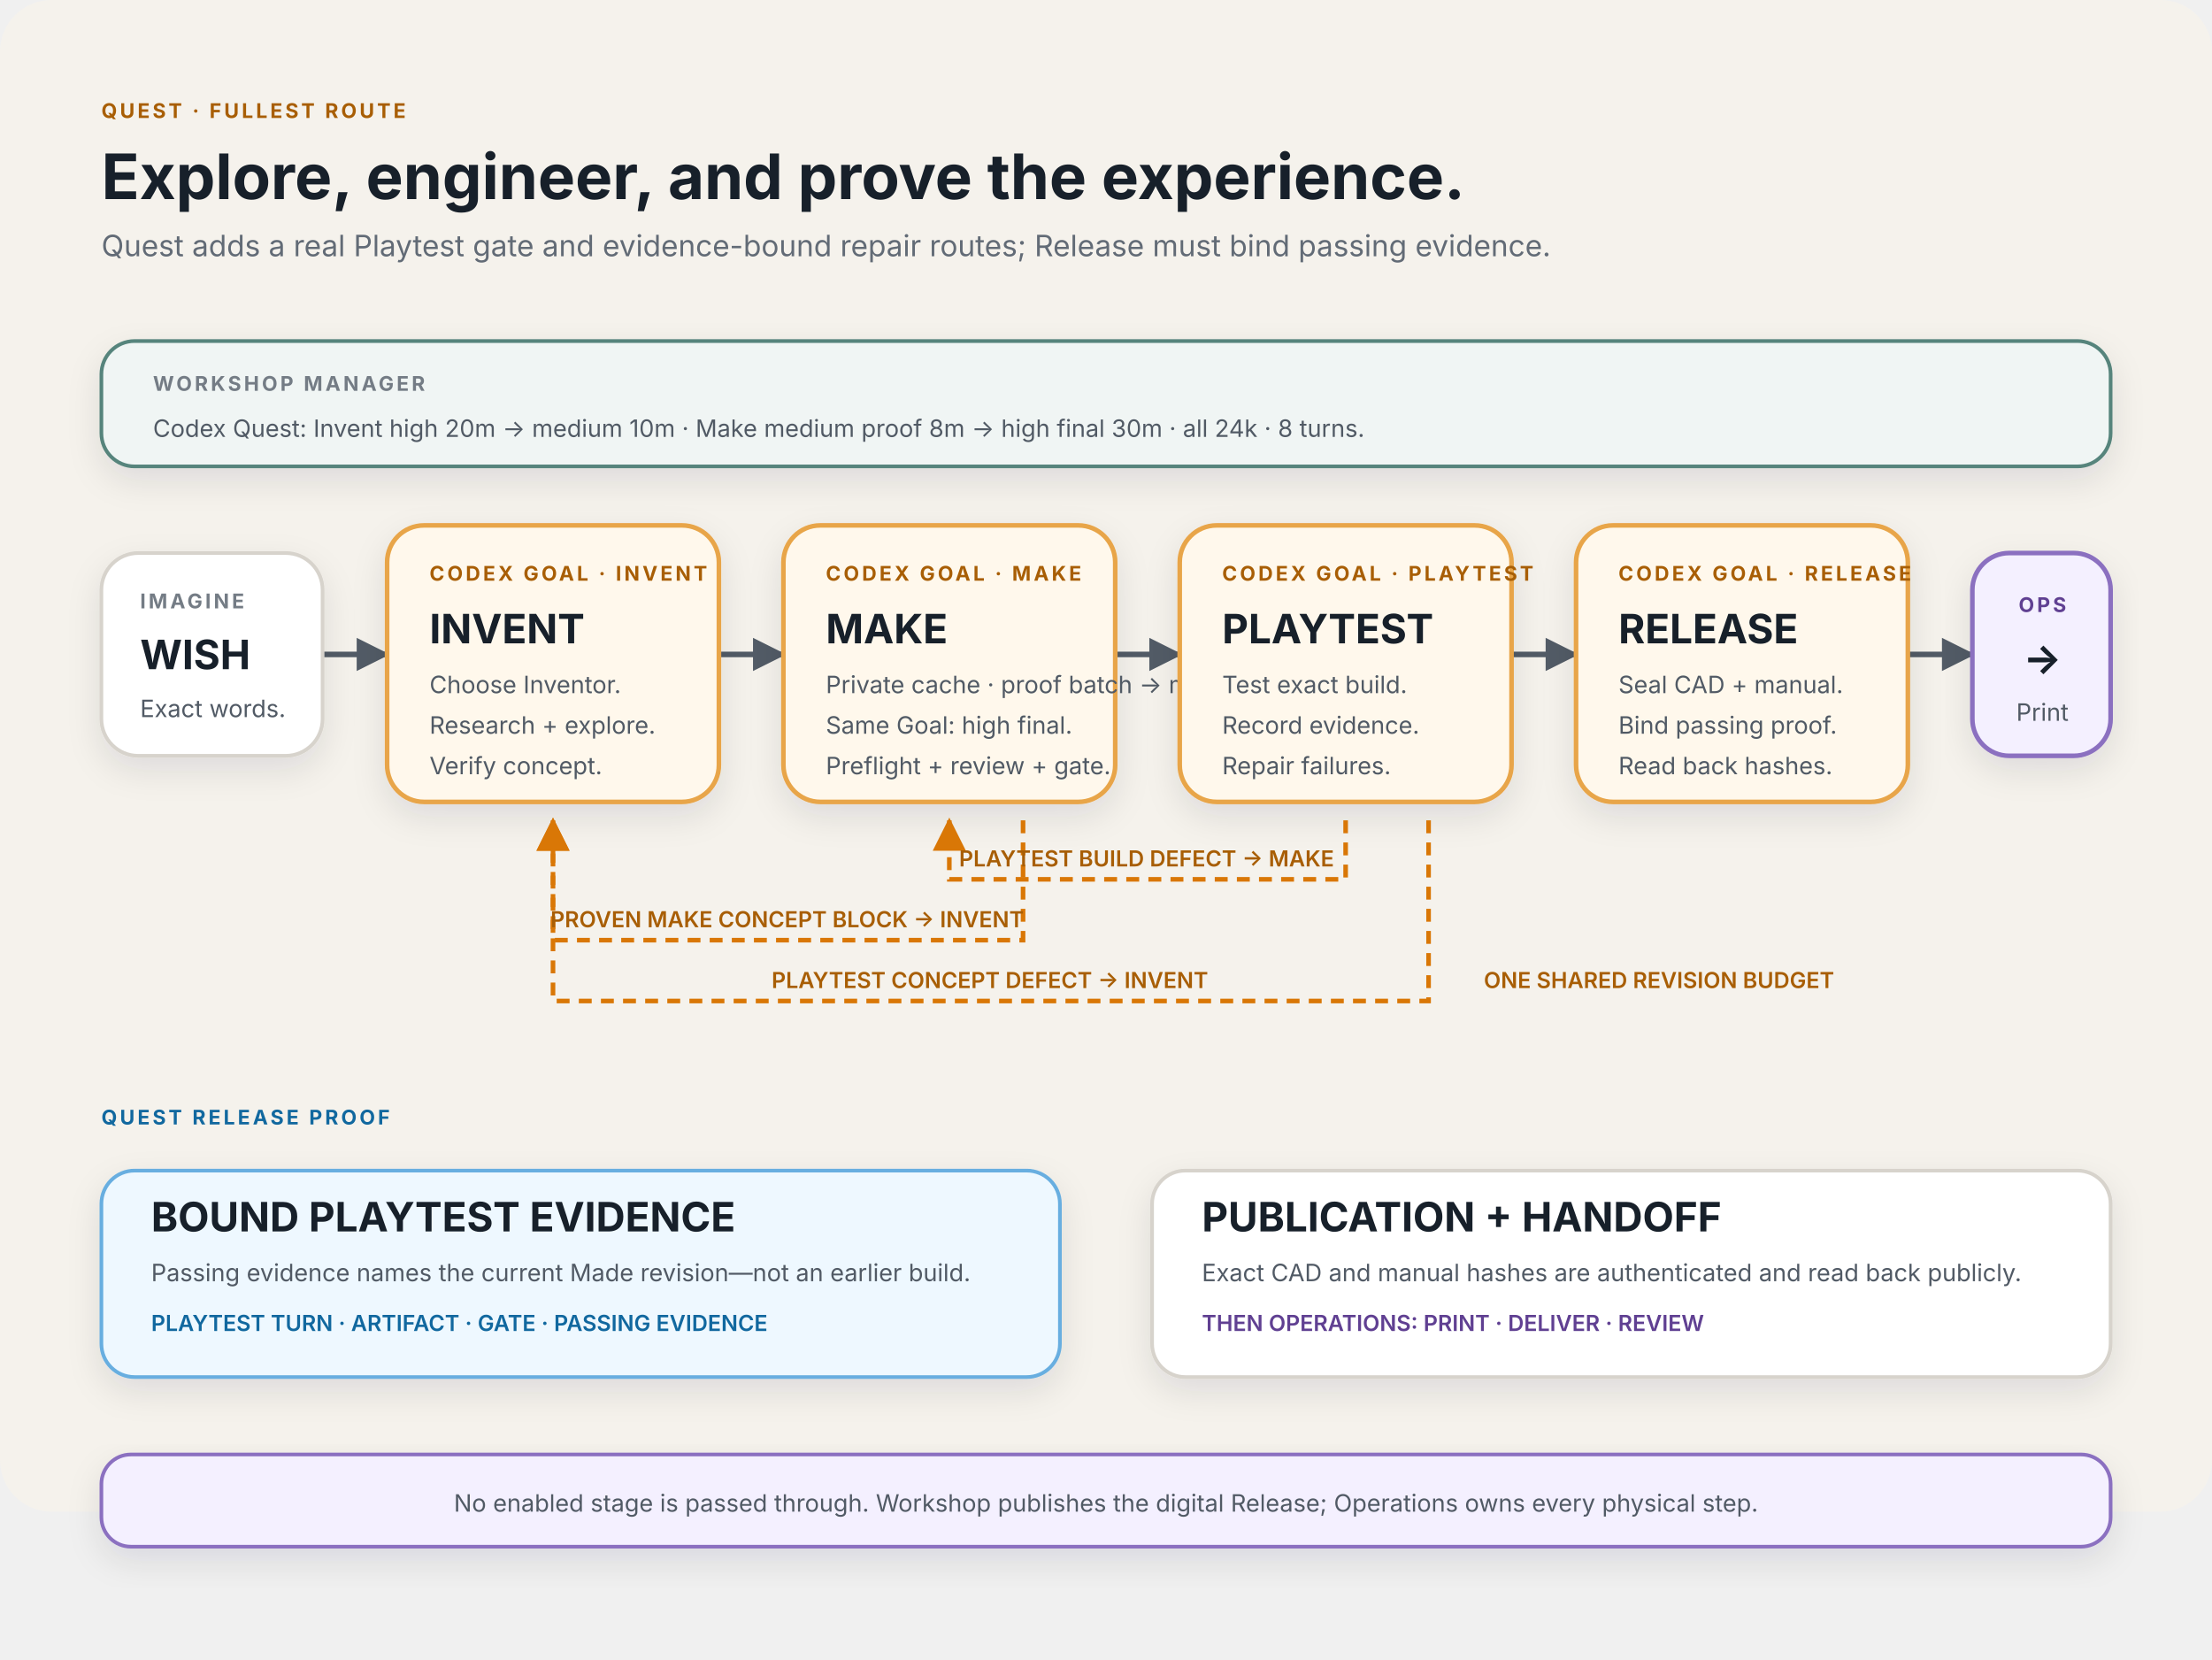
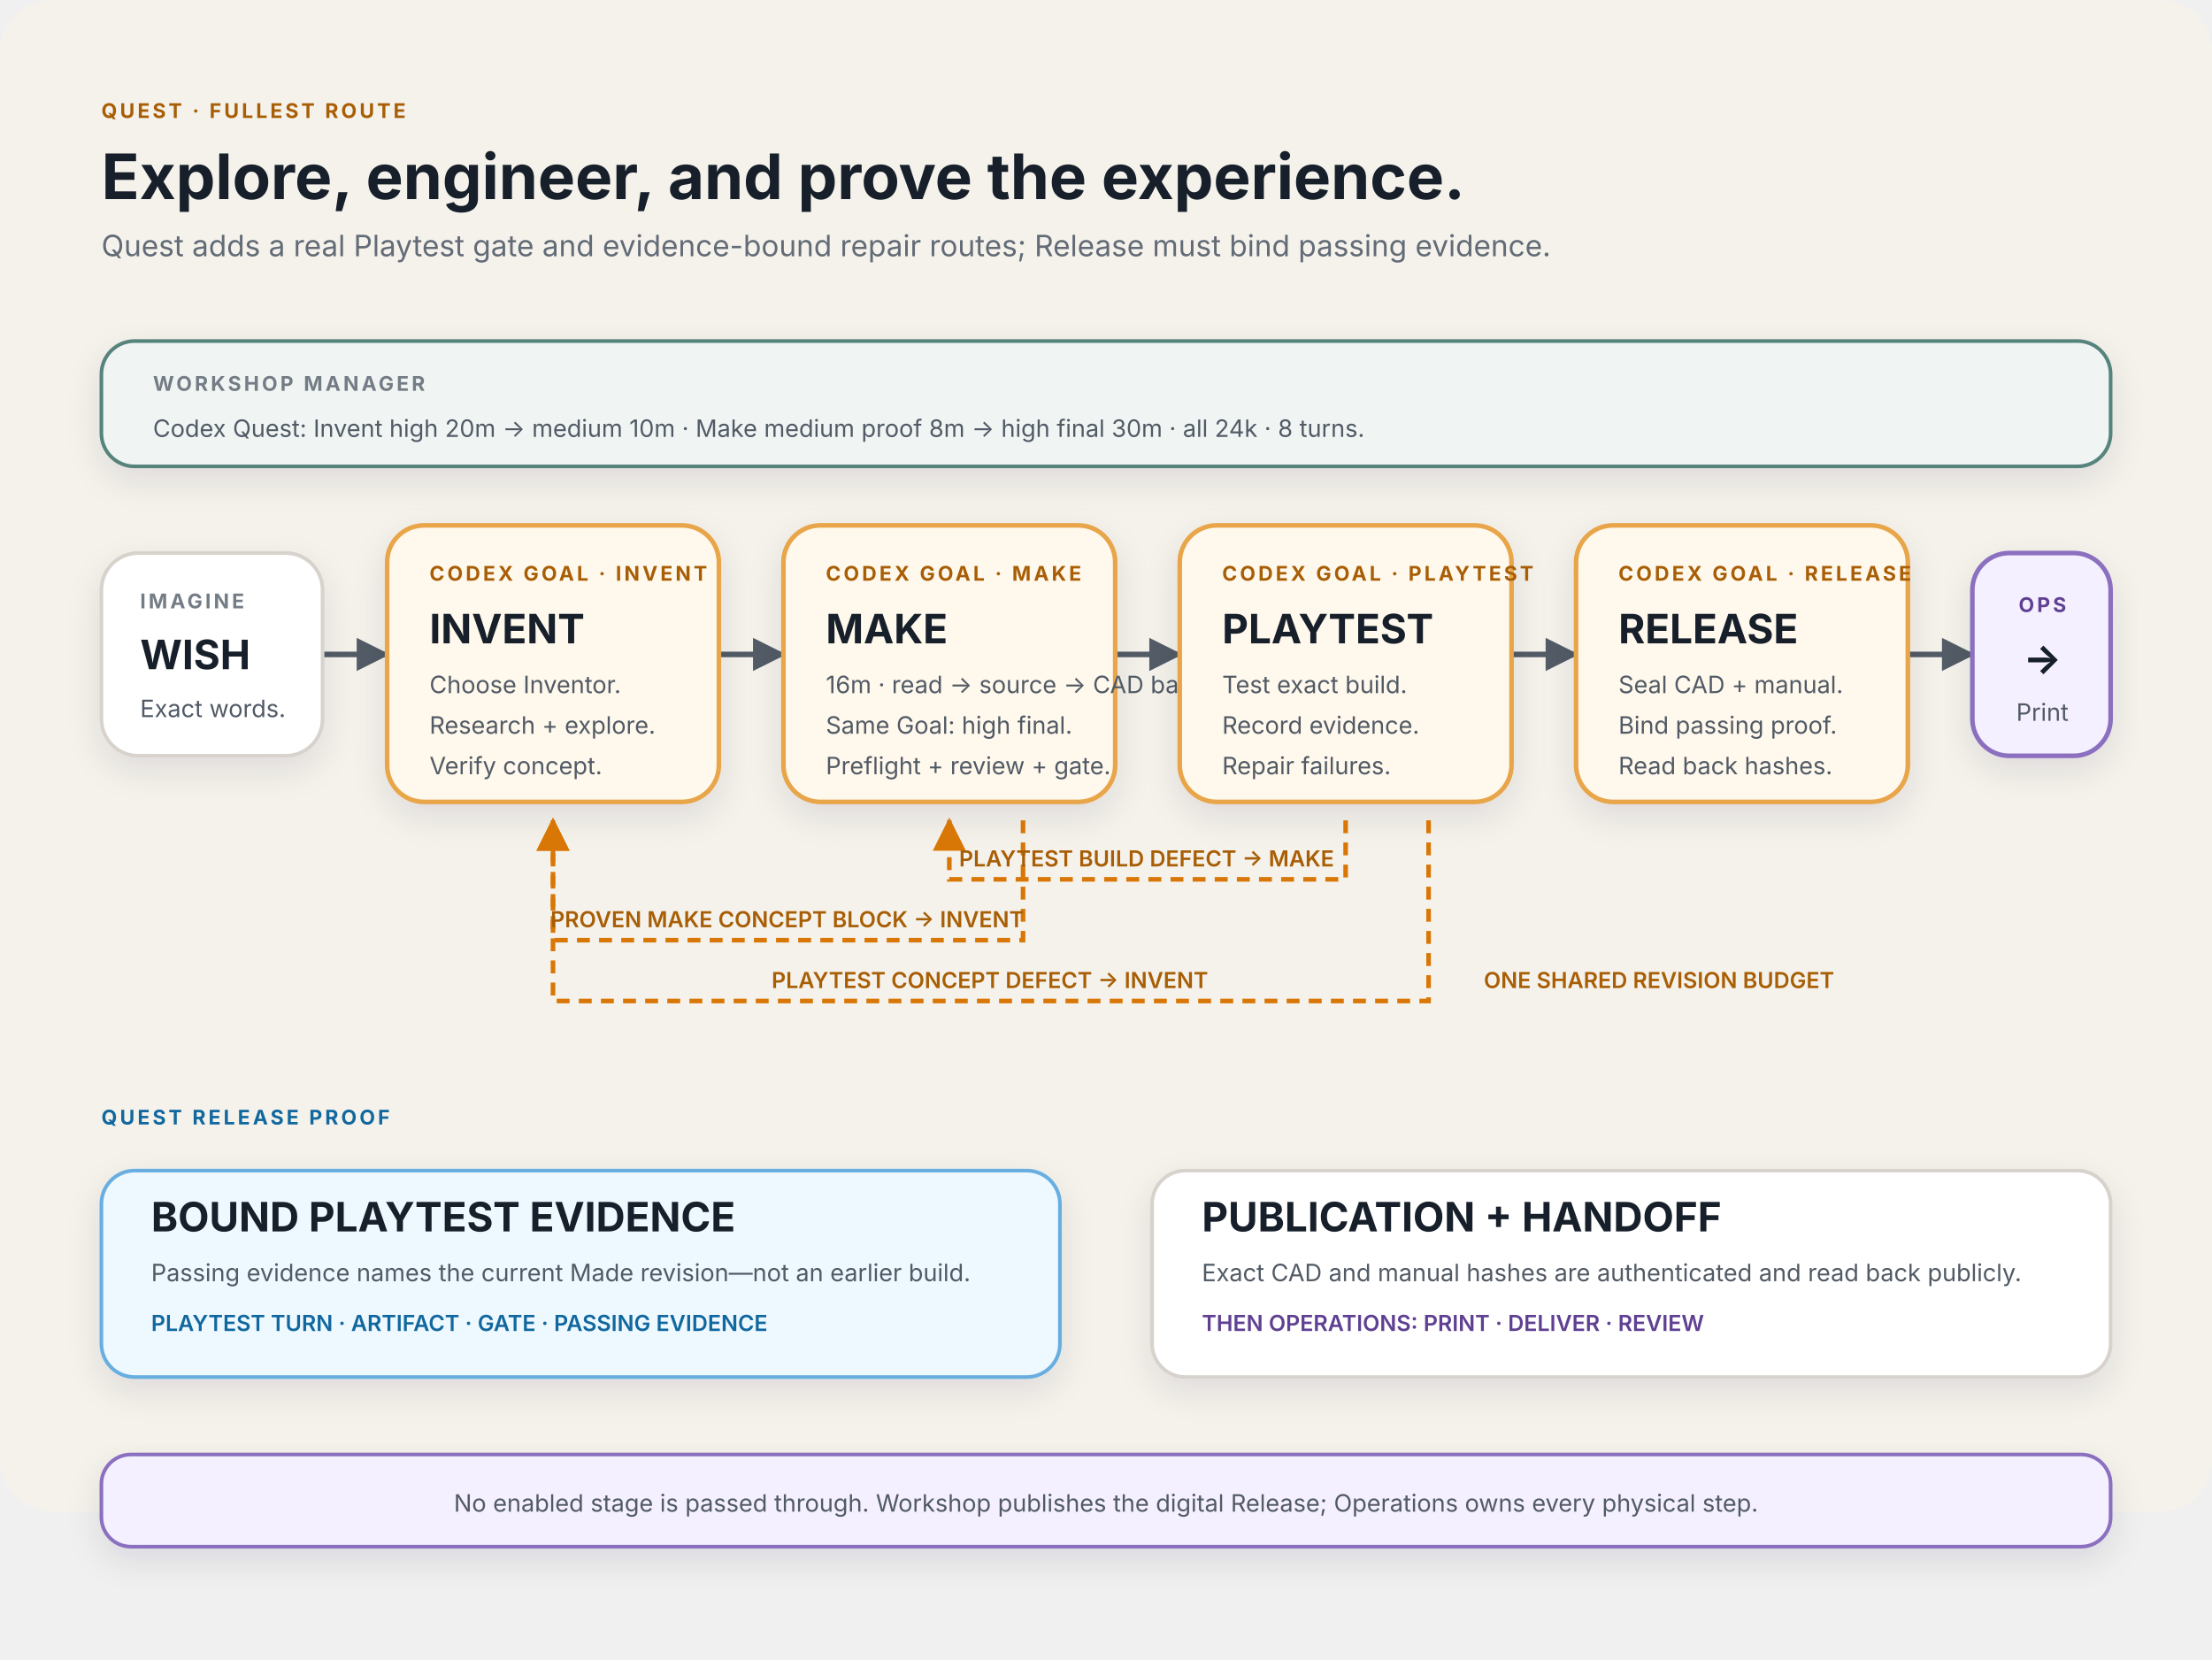
<svg xmlns="http://www.w3.org/2000/svg" viewBox="0 0 1200 900" role="img" aria-labelledby="title description">
  <defs>
    <filter id="shadow" x="-20%" y="-25%" width="140%" height="170%">
      <feDropShadow dx="0" dy="7" stdDeviation="9" flood-color="#17202a" flood-opacity="0.10" />
    </filter>
    <marker id="arrow" viewBox="0 0 12 12" markerWidth="18" markerHeight="18" refX="11" refY="6" orient="auto" markerUnits="userSpaceOnUse" overflow="visible">
      <polygon points="0,0 12,6 0,12" fill="#525b66" />
    </marker>
    <marker id="arrow-repair" viewBox="0 0 12 12" markerWidth="18" markerHeight="18" refX="11" refY="6" orient="auto" markerUnits="userSpaceOnUse" overflow="visible">
      <polygon points="0,0 12,6 0,12" fill="#d97706" />
    </marker>
    <style>
      .title { font: 700 34px -apple-system, BlinkMacSystemFont, "Segoe UI", sans-serif; fill: #17202a; }
      .subtitle { font: 400 16px -apple-system, BlinkMacSystemFont, "Segoe UI", sans-serif; fill: #626b76; }
      .eyebrow { font: 700 11px -apple-system, BlinkMacSystemFont, "Segoe UI", sans-serif; letter-spacing: 1.5px; fill: #747c85; }
      .heading { font: 700 22px -apple-system, BlinkMacSystemFont, "Segoe UI", sans-serif; fill: #17202a; }
      .body { font: 400 13px -apple-system, BlinkMacSystemFont, "Segoe UI", sans-serif; fill: #515a65; }
      .small { font: 600 12px -apple-system, BlinkMacSystemFont, "Segoe UI", sans-serif; fill: #626b76; }
      .route { fill: none; stroke: #525b66; stroke-width: 3; marker-end: url(#arrow); }
      .repair { fill: none; stroke: #d97706; stroke-width: 2.5; stroke-dasharray: 7 5; marker-end: url(#arrow-repair); }
      .node { fill: #ffffff; stroke: #d7d3cc; stroke-width: 2; }
      .manager { fill: #f0f5f4; stroke: #56847c; stroke-width: 2; }
      .active { fill: #fff8ec; stroke: #e8a548; stroke-width: 2.5; }
      .proof { fill: #eef8ff; stroke: #67aee0; stroke-width: 2; }
      .ops { fill: #f4f0ff; stroke: #8b6fc0; stroke-width: 2.5; }
      .orange { fill: #a85e05; }
      .blue { fill: #11689f; }
      .purple { fill: #604092; }
    </style>
  </defs>
  <rect width="1200" height="820" rx="28" fill="#f5f2ec" />
  <text x="55" y="64" class="eyebrow orange">QUEST · FULLEST ROUTE</text>
  <text x="55" y="108" class="title">Explore, engineer, and prove the experience.</text>
  <text x="55" y="139" class="subtitle">Quest adds a real Playtest gate and evidence-bound repair routes; Release must bind passing evidence.</text>
  <g filter="url(#shadow)">
    <rect x="55" y="185" width="1090" height="68" rx="18" class="manager" />
  </g>
  <text x="83" y="212" class="eyebrow" fill="#376b61">WORKSHOP MANAGER</text>
  <text x="83" y="237" class="body">Codex Quest: Invent high 20m → medium 10m · Make medium proof 8m → high final 30m · all 24k · 8 turns.</text>
  <path class="route" d="M 175 355 H 210" />
  <path class="route" d="M 390 355 H 425" />
  <path class="route" d="M 605 355 H 640" />
  <path class="route" d="M 820 355 H 855" />
  <path class="route" d="M 1035 355 H 1070" />
  <g filter="url(#shadow)">
    <rect x="55" y="300" width="120" height="110" rx="20" class="node" />
  </g>
  <text x="76" y="330" class="eyebrow">IMAGINE</text>
  <text x="76" y="363" class="heading">WISH</text>
  <text x="76" y="389" class="body">Exact words.</text>
  <g filter="url(#shadow)">
    <rect x="210" y="285" width="180" height="150" rx="20" class="active" />
  </g>
  <text x="233" y="315" class="eyebrow orange">CODEX GOAL · INVENT</text>
  <text x="233" y="349" class="heading">INVENT</text>
  <text x="233" y="376" class="body">Choose Inventor.</text>
  <text x="233" y="398" class="body">Research + explore.</text>
  <text x="233" y="420" class="body">Verify concept.</text>
  <g filter="url(#shadow)">
    <rect x="425" y="285" width="180" height="150" rx="20" class="active" />
  </g>
  <text x="448" y="315" class="eyebrow orange">CODEX GOAL · MAKE</text>
  <text x="448" y="349" class="heading">MAKE</text>
-   <text x="448" y="376" class="body">Private cache · proof batch → marker.</text>
+   <text x="448" y="376" class="body">16m · read → source → CAD batch.</text>
  <text x="448" y="398" class="body">Same Goal: high final.</text>
  <text x="448" y="420" class="body">Preflight + review + gate.</text>
  <g filter="url(#shadow)">
    <rect x="640" y="285" width="180" height="150" rx="20" class="active" />
  </g>
  <text x="663" y="315" class="eyebrow orange">CODEX GOAL · PLAYTEST</text>
  <text x="663" y="349" class="heading">PLAYTEST</text>
  <text x="663" y="376" class="body">Test exact build.</text>
  <text x="663" y="398" class="body">Record evidence.</text>
  <text x="663" y="420" class="body">Repair failures.</text>
  <g filter="url(#shadow)">
    <rect x="855" y="285" width="180" height="150" rx="20" class="active" />
  </g>
  <text x="878" y="315" class="eyebrow orange">CODEX GOAL · RELEASE</text>
  <text x="878" y="349" class="heading">RELEASE</text>
  <text x="878" y="376" class="body">Seal CAD + manual.</text>
  <text x="878" y="398" class="body">Bind passing proof.</text>
  <text x="878" y="420" class="body">Read back hashes.</text>
  <g filter="url(#shadow)">
    <rect x="1070" y="300" width="75" height="110" rx="20" class="ops" />
  </g>
  <text x="1108" y="332" text-anchor="middle" class="eyebrow purple">OPS</text>
  <text x="1108" y="365" text-anchor="middle" class="heading">→</text>
  <text x="1108" y="391" text-anchor="middle" class="body">Print</text>
  <path class="repair" d="M 730 445 V 477 H 515 V 445" />
  <path class="repair" d="M 555 445 V 510 H 300 V 445" />
  <path class="repair" d="M 775 445 V 543 H 300 V 445" />
  <text x="622" y="470" text-anchor="middle" class="small orange">PLAYTEST BUILD DEFECT → MAKE</text>
  <text x="427" y="503" text-anchor="middle" class="small orange">PROVEN MAKE CONCEPT BLOCK → INVENT</text>
  <text x="537" y="536" text-anchor="middle" class="small orange">PLAYTEST CONCEPT DEFECT → INVENT</text>
  <text x="900" y="536" text-anchor="middle" class="small orange">ONE SHARED REVISION BUDGET</text>
  <text x="55" y="610" class="eyebrow blue">QUEST RELEASE PROOF</text>
  <g filter="url(#shadow)">
    <rect x="55" y="635" width="520" height="112" rx="18" class="proof" />
  </g>
  <text x="82" y="668" class="heading">BOUND PLAYTEST EVIDENCE</text>
  <text x="82" y="695" class="body">Passing evidence names the current Made revision—not an earlier build.</text>
  <text x="82" y="722" class="small blue">PLAYTEST TURN · ARTIFACT · GATE · PASSING EVIDENCE</text>
  <g filter="url(#shadow)">
    <rect x="625" y="635" width="520" height="112" rx="18" fill="#ffffff" stroke="#d7d3cc" stroke-width="2" />
  </g>
  <text x="652" y="668" class="heading">PUBLICATION + HANDOFF</text>
  <text x="652" y="695" class="body">Exact CAD and manual hashes are authenticated and read back publicly.</text>
  <text x="652" y="722" class="small purple">THEN OPERATIONS: PRINT · DELIVER · REVIEW</text>
  <g filter="url(#shadow)">
    <rect x="55" y="789" width="1090" height="50" rx="16" fill="#f4f0ff" stroke="#8b6fc0" stroke-width="2" />
  </g>
  <text x="600" y="820" text-anchor="middle" class="body">No enabled stage is passed through. Workshop publishes the digital Release; Operations owns every physical step.</text>
</svg>
